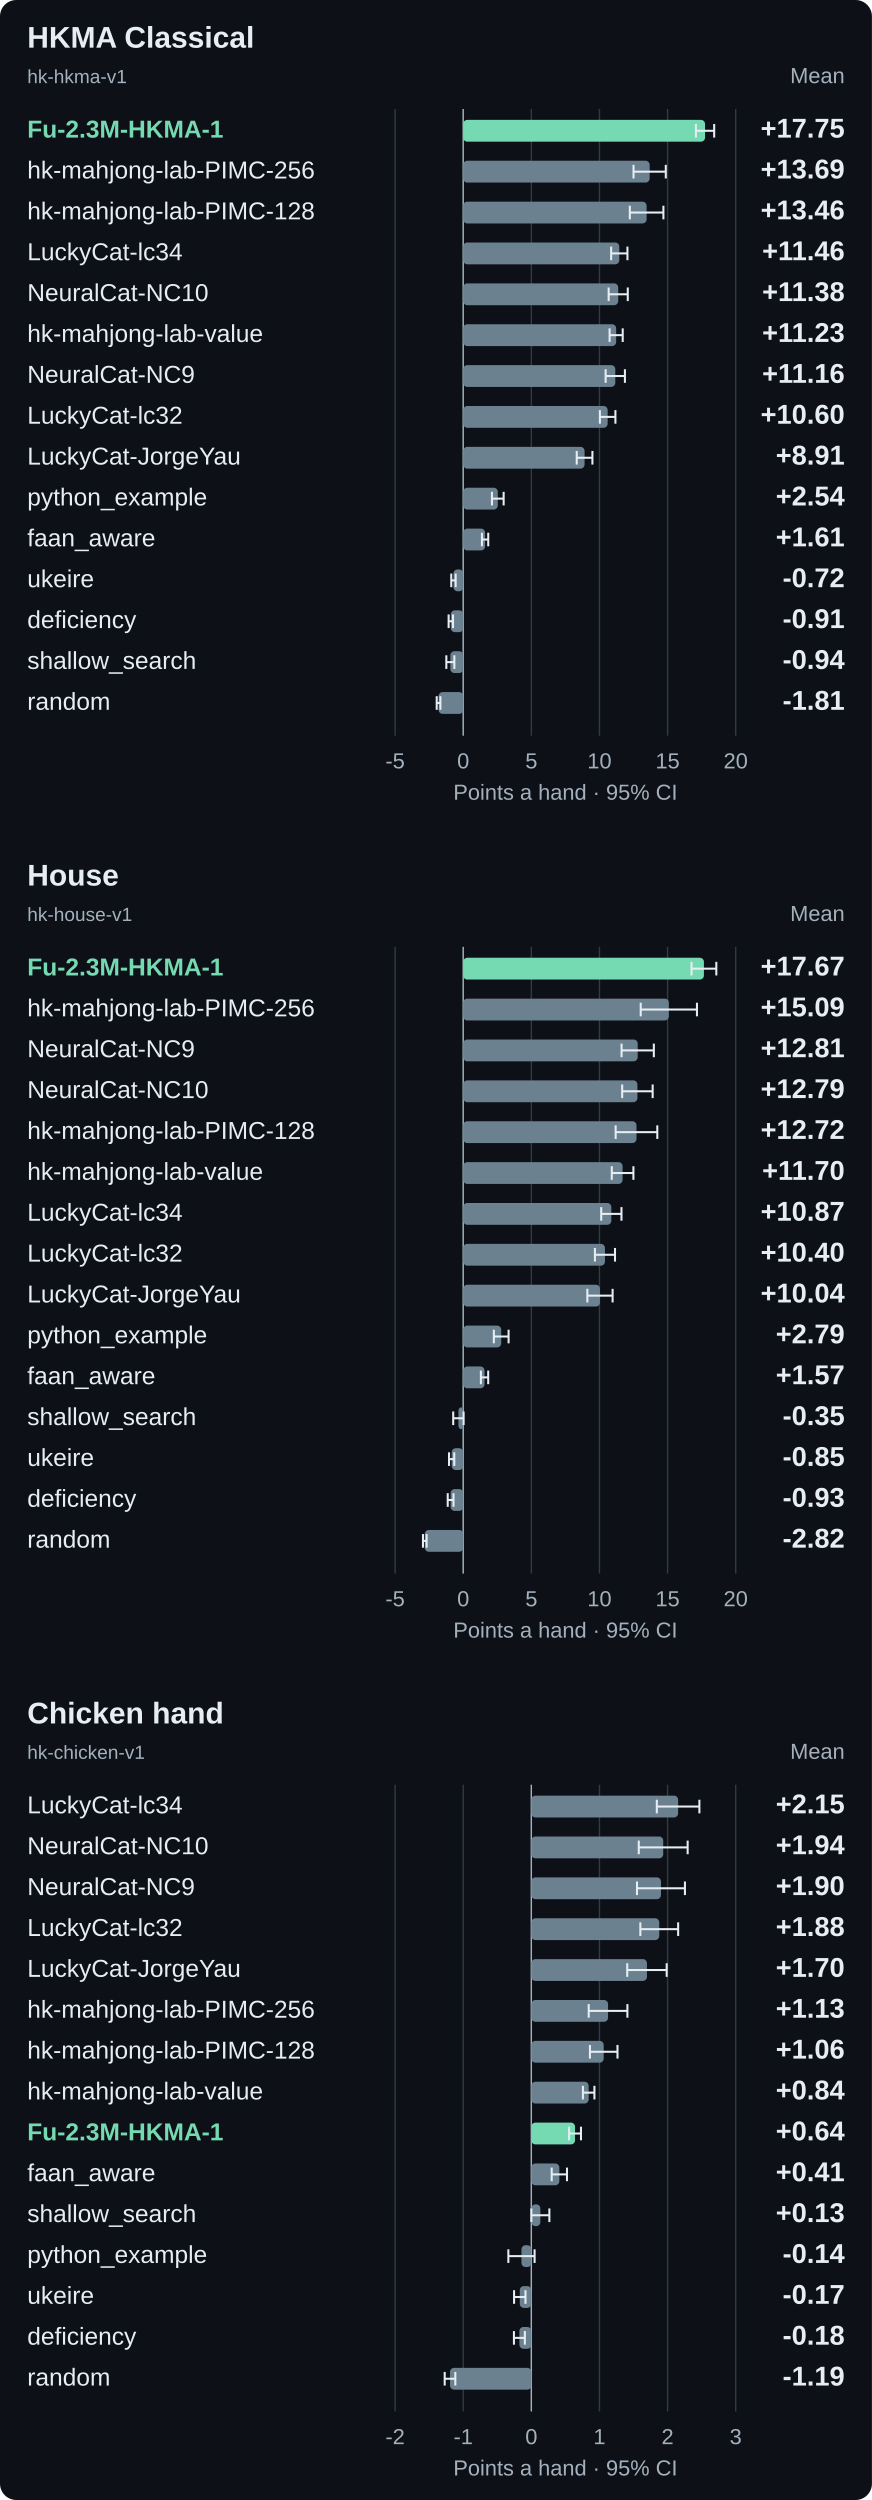
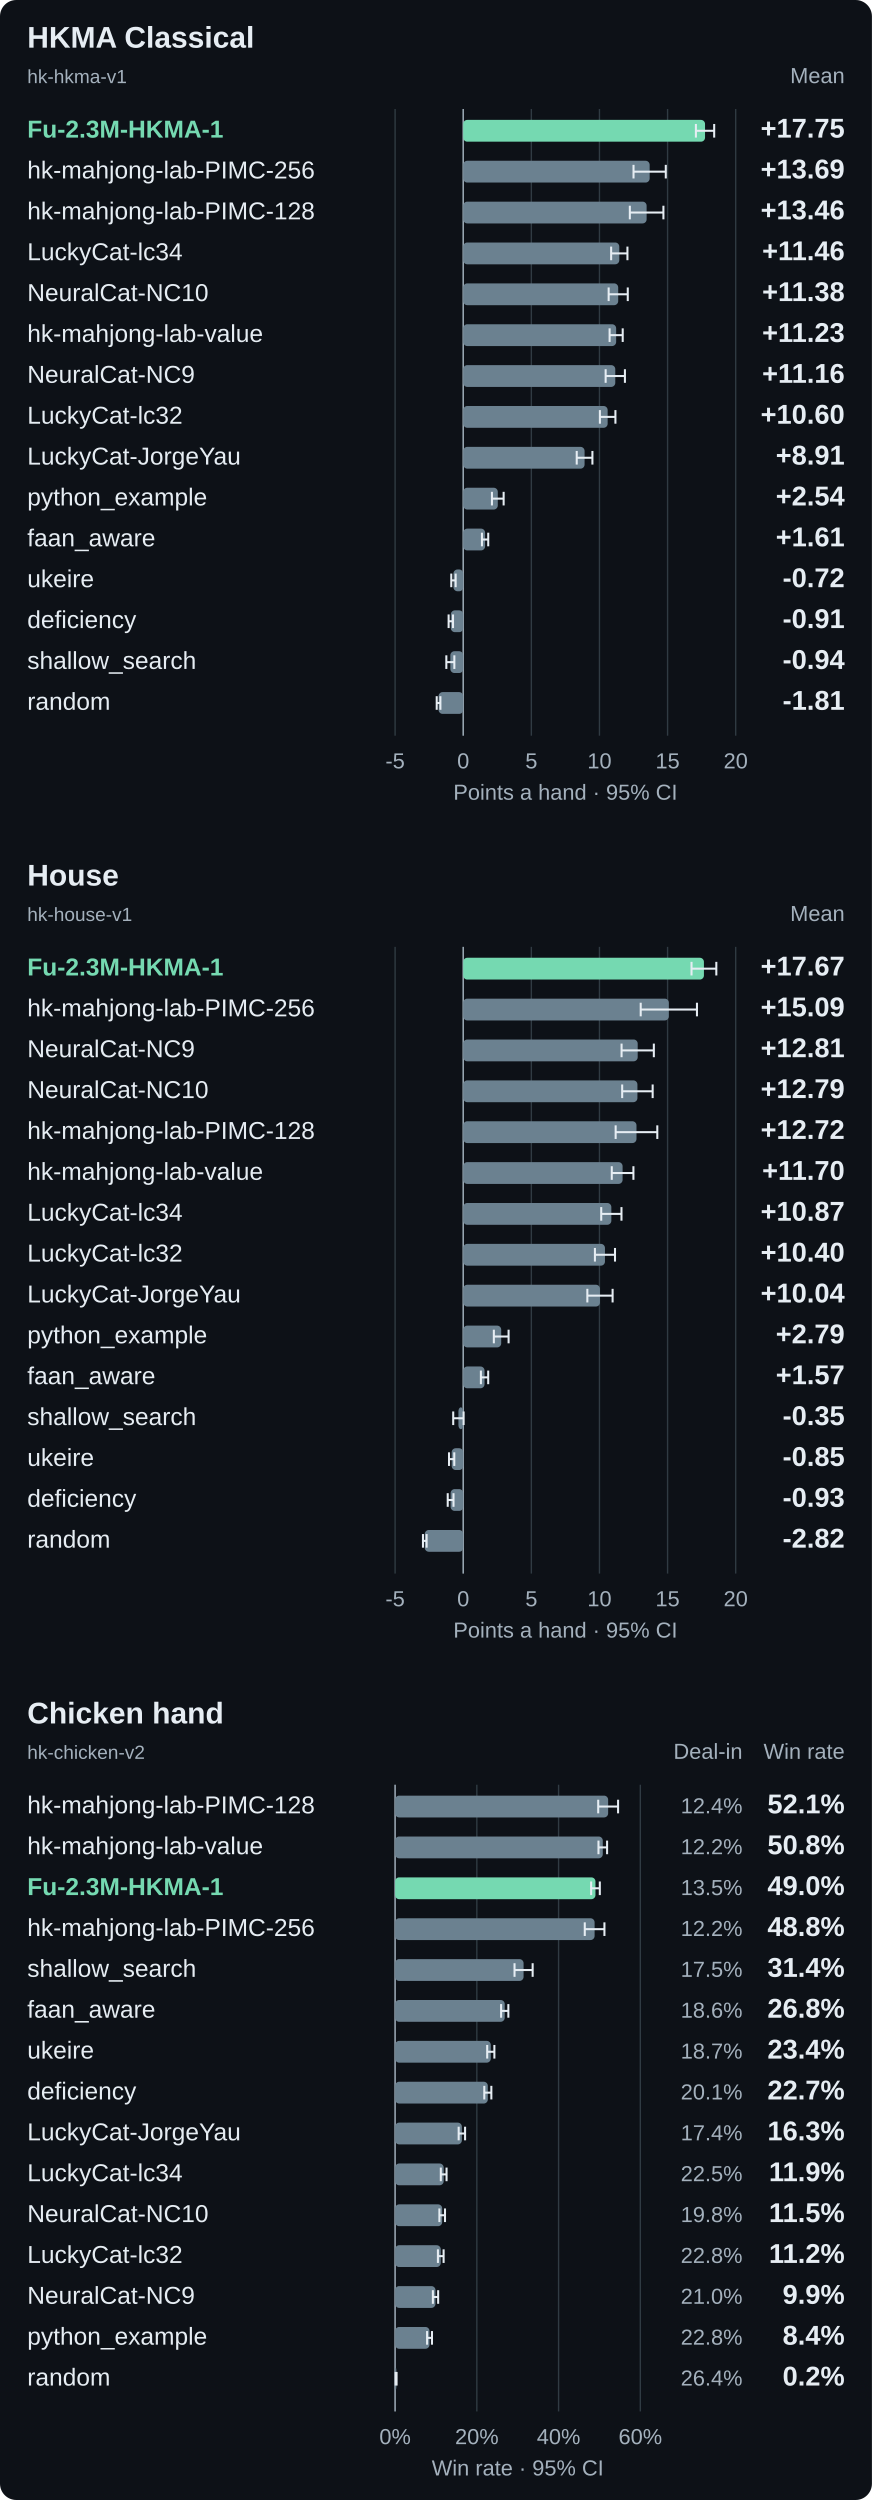
<svg xmlns="http://www.w3.org/2000/svg" viewBox="0 0 640 1835" role="img" aria-labelledby="chart-title chart-desc">
  <rect width="640" height="1835" rx="12" fill="#0d1117" />
  <g font-family="-apple-system,BlinkMacSystemFont,Segoe UI,Arial,sans-serif" fill="#e6edf3">
    <text x="20" y="35" font-size="22" font-weight="700">HKMA Classical</text>
    <text x="20" y="61" font-size="14" fill="#a4b1bd">hk-hkma-v1</text>
    <text x="620" y="61" font-size="16" text-anchor="end" fill="#a4b1bd">Mean</text>
    <path d="M290.00 80V540" stroke="#303b43" />
    <text x="290.00" y="564" font-size="16" text-anchor="middle" fill="#a4b1bd">-5</text>
    <path d="M340.00 80V540" stroke="#303b43" />
    <text x="340.00" y="564" font-size="16" text-anchor="middle" fill="#a4b1bd">0</text>
    <path d="M390.00 80V540" stroke="#303b43" />
    <text x="390.00" y="564" font-size="16" text-anchor="middle" fill="#a4b1bd">5</text>
    <path d="M440.00 80V540" stroke="#303b43" />
    <text x="440.00" y="564" font-size="16" text-anchor="middle" fill="#a4b1bd">10</text>
    <path d="M490.00 80V540" stroke="#303b43" />
    <text x="490.00" y="564" font-size="16" text-anchor="middle" fill="#a4b1bd">15</text>
    <path d="M540.00 80V540" stroke="#303b43" />
    <text x="540.00" y="564" font-size="16" text-anchor="middle" fill="#a4b1bd">20</text>
    <path d="M340.00 80V540" stroke="#a4b1bd" />
    <text x="20" y="101" font-size="18" fill="#75d9b1" font-weight="700">Fu-2.3M-HKMA-1</text>
    <g>
      <rect x="340.00" y="88" width="177.50" height="16" rx="3" fill="#75d9b1" />
      <path d="M510.79 96H524.21M510.79 91v10M524.21 91v10" stroke="#e6edf3" stroke-width="1.5" />
    </g>
    <text x="620" y="101" font-size="20" text-anchor="end" font-weight="600">+17.75</text>
    <text x="20" y="131" font-size="18" fill="#e6edf3" font-weight="400">hk-mahjong-lab-PIMC-256</text>
    <g>
      <rect x="340.00" y="118" width="136.85" height="16" rx="3" fill="#6b8190" />
      <path d="M465.01 126H488.69M465.01 121v10M488.69 121v10" stroke="#e6edf3" stroke-width="1.5" />
    </g>
    <text x="620" y="131" font-size="20" text-anchor="end" font-weight="600">+13.69</text>
    <text x="20" y="161" font-size="18" fill="#e6edf3" font-weight="400">hk-mahjong-lab-PIMC-128</text>
    <g>
      <rect x="340.00" y="148" width="134.62" height="16" rx="3" fill="#6b8190" />
      <path d="M462.30 156H486.95M462.30 151v10M486.95 151v10" stroke="#e6edf3" stroke-width="1.5" />
    </g>
    <text x="620" y="161" font-size="20" text-anchor="end" font-weight="600">+13.46</text>
    <text x="20" y="191" font-size="18" fill="#e6edf3" font-weight="400">LuckyCat-lc34</text>
    <g>
      <rect x="340.00" y="178" width="114.56" height="16" rx="3" fill="#6b8190" />
      <path d="M448.58 186H460.54M448.58 181v10M460.54 181v10" stroke="#e6edf3" stroke-width="1.5" />
    </g>
    <text x="620" y="191" font-size="20" text-anchor="end" font-weight="600">+11.46</text>
    <text x="20" y="221" font-size="18" fill="#e6edf3" font-weight="400">NeuralCat-NC10</text>
    <g>
      <rect x="340.00" y="208" width="113.76" height="16" rx="3" fill="#6b8190" />
      <path d="M446.75 216H460.78M446.75 211v10M460.78 211v10" stroke="#e6edf3" stroke-width="1.5" />
    </g>
    <text x="620" y="221" font-size="20" text-anchor="end" font-weight="600">+11.38</text>
    <text x="20" y="251" font-size="18" fill="#e6edf3" font-weight="400">hk-mahjong-lab-value</text>
    <g>
      <rect x="340.00" y="238" width="112.26" height="16" rx="3" fill="#6b8190" />
      <path d="M447.45 246H457.07M447.45 241v10M457.07 241v10" stroke="#e6edf3" stroke-width="1.5" />
    </g>
    <text x="620" y="251" font-size="20" text-anchor="end" font-weight="600">+11.23</text>
    <text x="20" y="281" font-size="18" fill="#e6edf3" font-weight="400">NeuralCat-NC9</text>
    <g>
      <rect x="340.00" y="268" width="111.62" height="16" rx="3" fill="#6b8190" />
      <path d="M444.54 276H458.69M444.54 271v10M458.69 271v10" stroke="#e6edf3" stroke-width="1.5" />
    </g>
    <text x="620" y="281" font-size="20" text-anchor="end" font-weight="600">+11.16</text>
    <text x="20" y="311" font-size="18" fill="#e6edf3" font-weight="400">LuckyCat-lc32</text>
    <g>
      <rect x="340.00" y="298" width="106.02" height="16" rx="3" fill="#6b8190" />
      <path d="M440.32 306H451.72M440.32 301v10M451.72 301v10" stroke="#e6edf3" stroke-width="1.5" />
    </g>
    <text x="620" y="311" font-size="20" text-anchor="end" font-weight="600">+10.60</text>
    <text x="20" y="341" font-size="18" fill="#e6edf3" font-weight="400">LuckyCat-JorgeYau</text>
    <g>
      <rect x="340.00" y="328" width="89.08" height="16" rx="3" fill="#6b8190" />
      <path d="M423.32 336H434.83M423.32 331v10M434.83 331v10" stroke="#e6edf3" stroke-width="1.5" />
    </g>
    <text x="620" y="341" font-size="20" text-anchor="end" font-weight="600">+8.91</text>
    <text x="20" y="371" font-size="18" fill="#e6edf3" font-weight="400">python_example</text>
    <g>
      <rect x="340.00" y="358" width="25.38" height="16" rx="3" fill="#6b8190" />
      <path d="M361.08 366H369.67M361.08 361v10M369.67 361v10" stroke="#e6edf3" stroke-width="1.5" />
    </g>
    <text x="620" y="371" font-size="20" text-anchor="end" font-weight="600">+2.54</text>
    <text x="20" y="401" font-size="18" fill="#e6edf3" font-weight="400">faan_aware</text>
    <g>
      <rect x="340.00" y="388" width="16.06" height="16" rx="3" fill="#6b8190" />
      <path d="M353.74 396H358.37M353.74 391v10M358.37 391v10" stroke="#e6edf3" stroke-width="1.5" />
    </g>
    <text x="620" y="401" font-size="20" text-anchor="end" font-weight="600">+1.61</text>
    <text x="20" y="431" font-size="18" fill="#e6edf3" font-weight="400">ukeire</text>
    <g>
      <rect x="332.84" y="418" width="7.16" height="16" rx="3" fill="#6b8190" />
      <path d="M331.24 426H334.45M331.24 421v10M334.45 421v10" stroke="#e6edf3" stroke-width="1.5" />
    </g>
    <text x="620" y="431" font-size="20" text-anchor="end" font-weight="600">-0.72</text>
    <text x="20" y="461" font-size="18" fill="#e6edf3" font-weight="400">deficiency</text>
    <g>
      <rect x="330.90" y="448" width="9.10" height="16" rx="3" fill="#6b8190" />
      <path d="M329.29 456H332.51M329.29 451v10M332.51 451v10" stroke="#e6edf3" stroke-width="1.5" />
    </g>
    <text x="620" y="461" font-size="20" text-anchor="end" font-weight="600">-0.91</text>
    <text x="20" y="491" font-size="18" fill="#e6edf3" font-weight="400">shallow_search</text>
    <g>
      <rect x="330.55" y="478" width="9.45" height="16" rx="3" fill="#6b8190" />
      <path d="M327.61 486H333.49M327.61 481v10M333.49 481v10" stroke="#e6edf3" stroke-width="1.5" />
    </g>
    <text x="620" y="491" font-size="20" text-anchor="end" font-weight="600">-0.94</text>
    <text x="20" y="521" font-size="18" fill="#e6edf3" font-weight="400">random</text>
    <g>
      <rect x="321.90" y="508" width="18.10" height="16" rx="3" fill="#6b8190" />
      <path d="M320.55 516H323.26M320.55 511v10M323.26 511v10" stroke="#e6edf3" stroke-width="1.5" />
    </g>
    <text x="620" y="521" font-size="20" text-anchor="end" font-weight="600">-1.81</text>
-     <text x="415" y="587" font-size="16" text-anchor="middle" fill="#a4b1bd">Points a hand · 95% CI</text>
+     <text x="415.0" y="587" font-size="16" text-anchor="middle" fill="#a4b1bd">Points a hand · 95% CI</text>
    <text x="20" y="650" font-size="22" font-weight="700">House</text>
    <text x="20" y="676" font-size="14" fill="#a4b1bd">hk-house-v1</text>
    <text x="620" y="676" font-size="16" text-anchor="end" fill="#a4b1bd">Mean</text>
    <path d="M290.00 695V1155" stroke="#303b43" />
    <text x="290.00" y="1179" font-size="16" text-anchor="middle" fill="#a4b1bd">-5</text>
    <path d="M340.00 695V1155" stroke="#303b43" />
    <text x="340.00" y="1179" font-size="16" text-anchor="middle" fill="#a4b1bd">0</text>
    <path d="M390.00 695V1155" stroke="#303b43" />
    <text x="390.00" y="1179" font-size="16" text-anchor="middle" fill="#a4b1bd">5</text>
    <path d="M440.00 695V1155" stroke="#303b43" />
    <text x="440.00" y="1179" font-size="16" text-anchor="middle" fill="#a4b1bd">10</text>
    <path d="M490.00 695V1155" stroke="#303b43" />
    <text x="490.00" y="1179" font-size="16" text-anchor="middle" fill="#a4b1bd">15</text>
    <path d="M540.00 695V1155" stroke="#303b43" />
    <text x="540.00" y="1179" font-size="16" text-anchor="middle" fill="#a4b1bd">20</text>
    <path d="M340.00 695V1155" stroke="#a4b1bd" />
    <text x="20" y="716" font-size="18" fill="#75d9b1" font-weight="700">Fu-2.3M-HKMA-1</text>
    <g>
      <rect x="340.00" y="703" width="176.68" height="16" rx="3" fill="#75d9b1" />
      <path d="M507.58 711H525.78M507.58 706v10M525.78 706v10" stroke="#e6edf3" stroke-width="1.5" />
    </g>
    <text x="620" y="716" font-size="20" text-anchor="end" font-weight="600">+17.67</text>
    <text x="20" y="746" font-size="18" fill="#e6edf3" font-weight="400">hk-mahjong-lab-PIMC-256</text>
    <g>
      <rect x="340.00" y="733" width="150.93" height="16" rx="3" fill="#6b8190" />
      <path d="M470.28 741H511.57M470.28 736v10M511.57 736v10" stroke="#e6edf3" stroke-width="1.5" />
    </g>
    <text x="620" y="746" font-size="20" text-anchor="end" font-weight="600">+15.09</text>
    <text x="20" y="776" font-size="18" fill="#e6edf3" font-weight="400">NeuralCat-NC9</text>
    <g>
      <rect x="340.00" y="763" width="128.07" height="16" rx="3" fill="#6b8190" />
      <path d="M456.23 771H479.92M456.23 766v10M479.92 766v10" stroke="#e6edf3" stroke-width="1.5" />
    </g>
    <text x="620" y="776" font-size="20" text-anchor="end" font-weight="600">+12.81</text>
    <text x="20" y="806" font-size="18" fill="#e6edf3" font-weight="400">NeuralCat-NC10</text>
    <g>
      <rect x="340.00" y="793" width="127.87" height="16" rx="3" fill="#6b8190" />
      <path d="M456.68 801H479.05M456.68 796v10M479.05 796v10" stroke="#e6edf3" stroke-width="1.5" />
    </g>
    <text x="620" y="806" font-size="20" text-anchor="end" font-weight="600">+12.79</text>
    <text x="20" y="836" font-size="18" fill="#e6edf3" font-weight="400">hk-mahjong-lab-PIMC-128</text>
    <g>
      <rect x="340.00" y="823" width="127.18" height="16" rx="3" fill="#6b8190" />
      <path d="M451.89 831H482.46M451.89 826v10M482.46 826v10" stroke="#e6edf3" stroke-width="1.5" />
    </g>
    <text x="620" y="836" font-size="20" text-anchor="end" font-weight="600">+12.72</text>
    <text x="20" y="866" font-size="18" fill="#e6edf3" font-weight="400">hk-mahjong-lab-value</text>
    <g>
      <rect x="340.00" y="853" width="116.99" height="16" rx="3" fill="#6b8190" />
      <path d="M449.04 861H464.93M449.04 856v10M464.93 856v10" stroke="#e6edf3" stroke-width="1.5" />
    </g>
    <text x="620" y="866" font-size="20" text-anchor="end" font-weight="600">+11.70</text>
    <text x="20" y="896" font-size="18" fill="#e6edf3" font-weight="400">LuckyCat-lc34</text>
    <g>
      <rect x="340.00" y="883" width="108.73" height="16" rx="3" fill="#6b8190" />
      <path d="M441.30 891H456.16M441.30 886v10M456.16 886v10" stroke="#e6edf3" stroke-width="1.5" />
    </g>
    <text x="620" y="896" font-size="20" text-anchor="end" font-weight="600">+10.87</text>
    <text x="20" y="926" font-size="18" fill="#e6edf3" font-weight="400">LuckyCat-lc32</text>
    <g>
      <rect x="340.00" y="913" width="104.04" height="16" rx="3" fill="#6b8190" />
      <path d="M436.67 921H451.41M436.67 916v10M451.41 916v10" stroke="#e6edf3" stroke-width="1.5" />
    </g>
    <text x="620" y="926" font-size="20" text-anchor="end" font-weight="600">+10.40</text>
    <text x="20" y="956" font-size="18" fill="#e6edf3" font-weight="400">LuckyCat-JorgeYau</text>
    <g>
      <rect x="340.00" y="943" width="100.38" height="16" rx="3" fill="#6b8190" />
      <path d="M431.11 951H449.65M431.11 946v10M449.65 946v10" stroke="#e6edf3" stroke-width="1.5" />
    </g>
    <text x="620" y="956" font-size="20" text-anchor="end" font-weight="600">+10.04</text>
    <text x="20" y="986" font-size="18" fill="#e6edf3" font-weight="400">python_example</text>
    <g>
      <rect x="340.00" y="973" width="27.89" height="16" rx="3" fill="#6b8190" />
      <path d="M362.48 981H373.30M362.48 976v10M373.30 976v10" stroke="#e6edf3" stroke-width="1.5" />
    </g>
    <text x="620" y="986" font-size="20" text-anchor="end" font-weight="600">+2.79</text>
    <text x="20" y="1016" font-size="18" fill="#e6edf3" font-weight="400">faan_aware</text>
    <g>
      <rect x="340.00" y="1003" width="15.65" height="16" rx="3" fill="#6b8190" />
      <path d="M352.97 1011H358.34M352.97 1006v10M358.34 1006v10" stroke="#e6edf3" stroke-width="1.5" />
    </g>
    <text x="620" y="1016" font-size="20" text-anchor="end" font-weight="600">+1.57</text>
    <text x="20" y="1046" font-size="18" fill="#e6edf3" font-weight="400">shallow_search</text>
    <g>
      <rect x="336.48" y="1033" width="3.52" height="16" rx="3" fill="#6b8190" />
      <path d="M332.66 1041H340.29M332.66 1036v10M340.29 1036v10" stroke="#e6edf3" stroke-width="1.5" />
    </g>
    <text x="620" y="1046" font-size="20" text-anchor="end" font-weight="600">-0.35</text>
    <text x="20" y="1076" font-size="18" fill="#e6edf3" font-weight="400">ukeire</text>
    <g>
      <rect x="331.51" y="1063" width="8.49" height="16" rx="3" fill="#6b8190" />
      <path d="M329.59 1071H333.44M329.59 1066v10M333.44 1066v10" stroke="#e6edf3" stroke-width="1.5" />
    </g>
    <text x="620" y="1076" font-size="20" text-anchor="end" font-weight="600">-0.85</text>
    <text x="20" y="1106" font-size="18" fill="#e6edf3" font-weight="400">deficiency</text>
    <g>
      <rect x="330.75" y="1093" width="9.25" height="16" rx="3" fill="#6b8190" />
      <path d="M328.63 1101H332.87M328.63 1096v10M332.87 1096v10" stroke="#e6edf3" stroke-width="1.5" />
    </g>
    <text x="620" y="1106" font-size="20" text-anchor="end" font-weight="600">-0.93</text>
    <text x="20" y="1136" font-size="18" fill="#e6edf3" font-weight="400">random</text>
    <g>
      <rect x="311.79" y="1123" width="28.21" height="16" rx="3" fill="#6b8190" />
      <path d="M310.46 1131H313.12M310.46 1126v10M313.12 1126v10" stroke="#e6edf3" stroke-width="1.5" />
    </g>
    <text x="620" y="1136" font-size="20" text-anchor="end" font-weight="600">-2.82</text>
-     <text x="415" y="1202" font-size="16" text-anchor="middle" fill="#a4b1bd">Points a hand · 95% CI</text>
+     <text x="415.0" y="1202" font-size="16" text-anchor="middle" fill="#a4b1bd">Points a hand · 95% CI</text>
    <text x="20" y="1265" font-size="22" font-weight="700">Chicken hand</text>
-     <text x="20" y="1291" font-size="14" fill="#a4b1bd">hk-chicken-v1</text>
-     <text x="620" y="1291" font-size="16" text-anchor="end" fill="#a4b1bd">Mean</text>
+     <text x="20" y="1291" font-size="14" fill="#a4b1bd">hk-chicken-v2</text>
+     <text x="620" y="1291" font-size="16" text-anchor="end" fill="#a4b1bd">Win rate</text>
+     <text x="545" y="1291" font-size="16" text-anchor="end" fill="#a4b1bd">Deal-in</text>
    <path d="M290.00 1310V1770" stroke="#303b43" />
-     <text x="290.00" y="1794" font-size="16" text-anchor="middle" fill="#a4b1bd">-2</text>
-     <path d="M340.00 1310V1770" stroke="#303b43" />
-     <text x="340.00" y="1794" font-size="16" text-anchor="middle" fill="#a4b1bd">-1</text>
-     <path d="M390.00 1310V1770" stroke="#303b43" />
-     <text x="390.00" y="1794" font-size="16" text-anchor="middle" fill="#a4b1bd">0</text>
-     <path d="M440.00 1310V1770" stroke="#303b43" />
-     <text x="440.00" y="1794" font-size="16" text-anchor="middle" fill="#a4b1bd">1</text>
-     <path d="M490.00 1310V1770" stroke="#303b43" />
-     <text x="490.00" y="1794" font-size="16" text-anchor="middle" fill="#a4b1bd">2</text>
-     <path d="M540.00 1310V1770" stroke="#303b43" />
-     <text x="540.00" y="1794" font-size="16" text-anchor="middle" fill="#a4b1bd">3</text>
-     <path d="M390.00 1310V1770" stroke="#a4b1bd" />
-     <text x="20" y="1331" font-size="18" fill="#e6edf3" font-weight="400">LuckyCat-lc34</text>
-     <g>
-       <rect x="390.00" y="1318" width="107.73" height="16" rx="3" fill="#6b8190" />
-       <path d="M482.10 1326H513.35M482.10 1321v10M513.35 1321v10" stroke="#e6edf3" stroke-width="1.5" />
-     </g>
-     <text x="620" y="1331" font-size="20" text-anchor="end" font-weight="600">+2.15</text>
-     <text x="20" y="1361" font-size="18" fill="#e6edf3" font-weight="400">NeuralCat-NC10</text>
-     <g>
-       <rect x="390.00" y="1348" width="96.80" height="16" rx="3" fill="#6b8190" />
-       <path d="M468.86 1356H504.74M468.86 1351v10M504.74 1351v10" stroke="#e6edf3" stroke-width="1.5" />
-     </g>
-     <text x="620" y="1361" font-size="20" text-anchor="end" font-weight="600">+1.94</text>
-     <text x="20" y="1391" font-size="18" fill="#e6edf3" font-weight="400">NeuralCat-NC9</text>
-     <g>
-       <rect x="390.00" y="1378" width="95.15" height="16" rx="3" fill="#6b8190" />
-       <path d="M467.55 1386H502.75M467.55 1381v10M502.75 1381v10" stroke="#e6edf3" stroke-width="1.5" />
-     </g>
-     <text x="620" y="1391" font-size="20" text-anchor="end" font-weight="600">+1.90</text>
-     <text x="20" y="1421" font-size="18" fill="#e6edf3" font-weight="400">LuckyCat-lc32</text>
-     <g>
-       <rect x="390.00" y="1408" width="93.89" height="16" rx="3" fill="#6b8190" />
-       <path d="M470.01 1416H497.76M470.01 1411v10M497.76 1411v10" stroke="#e6edf3" stroke-width="1.5" />
-     </g>
-     <text x="620" y="1421" font-size="20" text-anchor="end" font-weight="600">+1.88</text>
-     <text x="20" y="1451" font-size="18" fill="#e6edf3" font-weight="400">LuckyCat-JorgeYau</text>
-     <g>
-       <rect x="390.00" y="1438" width="84.87" height="16" rx="3" fill="#6b8190" />
-       <path d="M460.38 1446H489.35M460.38 1441v10M489.35 1441v10" stroke="#e6edf3" stroke-width="1.5" />
-     </g>
-     <text x="620" y="1451" font-size="20" text-anchor="end" font-weight="600">+1.70</text>
-     <text x="20" y="1481" font-size="18" fill="#e6edf3" font-weight="400">hk-mahjong-lab-PIMC-256</text>
-     <g>
-       <rect x="390.00" y="1468" width="56.31" height="16" rx="3" fill="#6b8190" />
-       <path d="M432.11 1476H460.51M432.11 1471v10M460.51 1471v10" stroke="#e6edf3" stroke-width="1.5" />
-     </g>
-     <text x="620" y="1481" font-size="20" text-anchor="end" font-weight="600">+1.13</text>
-     <text x="20" y="1511" font-size="18" fill="#e6edf3" font-weight="400">hk-mahjong-lab-PIMC-128</text>
-     <g>
-       <rect x="390.00" y="1498" width="53.12" height="16" rx="3" fill="#6b8190" />
-       <path d="M433.01 1506H453.24M433.01 1501v10M453.24 1501v10" stroke="#e6edf3" stroke-width="1.5" />
-     </g>
-     <text x="620" y="1511" font-size="20" text-anchor="end" font-weight="600">+1.06</text>
-     <text x="20" y="1541" font-size="18" fill="#e6edf3" font-weight="400">hk-mahjong-lab-value</text>
-     <g>
-       <rect x="390.00" y="1528" width="42.08" height="16" rx="3" fill="#6b8190" />
-       <path d="M427.85 1536H436.30M427.85 1531v10M436.30 1531v10" stroke="#e6edf3" stroke-width="1.5" />
-     </g>
-     <text x="620" y="1541" font-size="20" text-anchor="end" font-weight="600">+0.84</text>
-     <text x="20" y="1571" font-size="18" fill="#75d9b1" font-weight="700">Fu-2.3M-HKMA-1</text>
-     <g>
-       <rect x="390.00" y="1558" width="32.07" height="16" rx="3" fill="#75d9b1" />
-       <path d="M417.71 1566H426.44M417.71 1561v10M426.44 1561v10" stroke="#e6edf3" stroke-width="1.5" />
-     </g>
-     <text x="620" y="1571" font-size="20" text-anchor="end" font-weight="600">+0.64</text>
-     <text x="20" y="1601" font-size="18" fill="#e6edf3" font-weight="400">faan_aware</text>
-     <g>
-       <rect x="390.00" y="1588" width="20.56" height="16" rx="3" fill="#6b8190" />
-       <path d="M404.94 1596H416.17M404.94 1591v10M416.17 1591v10" stroke="#e6edf3" stroke-width="1.5" />
-     </g>
-     <text x="620" y="1601" font-size="20" text-anchor="end" font-weight="600">+0.41</text>
-     <text x="20" y="1631" font-size="18" fill="#e6edf3" font-weight="400">shallow_search</text>
-     <g>
-       <rect x="390.00" y="1618" width="6.62" height="16" rx="3" fill="#6b8190" />
-       <path d="M390.01 1626H403.24M390.01 1621v10M403.24 1621v10" stroke="#e6edf3" stroke-width="1.5" />
-     </g>
-     <text x="620" y="1631" font-size="20" text-anchor="end" font-weight="600">+0.13</text>
-     <text x="20" y="1661" font-size="18" fill="#e6edf3" font-weight="400">python_example</text>
-     <g>
-       <rect x="382.76" y="1648" width="7.24" height="16" rx="3" fill="#6b8190" />
-       <path d="M373.13 1656H392.39M373.13 1651v10M392.39 1651v10" stroke="#e6edf3" stroke-width="1.5" />
-     </g>
-     <text x="620" y="1661" font-size="20" text-anchor="end" font-weight="600">-0.14</text>
-     <text x="20" y="1691" font-size="18" fill="#e6edf3" font-weight="400">ukeire</text>
-     <g>
-       <rect x="381.52" y="1678" width="8.48" height="16" rx="3" fill="#6b8190" />
-       <path d="M377.33 1686H385.71M377.33 1681v10M385.71 1681v10" stroke="#e6edf3" stroke-width="1.5" />
-     </g>
-     <text x="620" y="1691" font-size="20" text-anchor="end" font-weight="600">-0.17</text>
-     <text x="20" y="1721" font-size="18" fill="#e6edf3" font-weight="400">deficiency</text>
-     <g>
-       <rect x="381.24" y="1708" width="8.76" height="16" rx="3" fill="#6b8190" />
-       <path d="M377.23 1716H385.24M377.23 1711v10M385.24 1711v10" stroke="#e6edf3" stroke-width="1.5" />
-     </g>
-     <text x="620" y="1721" font-size="20" text-anchor="end" font-weight="600">-0.18</text>
+     <text x="290.00" y="1794" font-size="16" text-anchor="middle" fill="#a4b1bd">0%</text>
+     <path d="M350.00 1310V1770" stroke="#303b43" />
+     <text x="350.00" y="1794" font-size="16" text-anchor="middle" fill="#a4b1bd">20%</text>
+     <path d="M410.00 1310V1770" stroke="#303b43" />
+     <text x="410.00" y="1794" font-size="16" text-anchor="middle" fill="#a4b1bd">40%</text>
+     <path d="M470.00 1310V1770" stroke="#303b43" />
+     <text x="470.00" y="1794" font-size="16" text-anchor="middle" fill="#a4b1bd">60%</text>
+     <path d="M290.00 1310V1770" stroke="#a4b1bd" />
+     <text x="20" y="1331" font-size="18" fill="#e6edf3" font-weight="400">hk-mahjong-lab-PIMC-128</text>
+     <g>
+       <rect x="290.00" y="1318" width="156.38" height="16" rx="3" fill="#6b8190" />
+       <path d="M439.08 1326H453.67M439.08 1321v10M453.67 1321v10" stroke="#e6edf3" stroke-width="1.5" />
+     </g>
+     <text x="620" y="1331" font-size="20" text-anchor="end" font-weight="600">52.1%</text>
+     <text x="545" y="1331" font-size="16" text-anchor="end" fill="#a4b1bd">12.4%</text>
+     <text x="20" y="1361" font-size="18" fill="#e6edf3" font-weight="400">hk-mahjong-lab-value</text>
+     <g>
+       <rect x="290.00" y="1348" width="152.44" height="16" rx="3" fill="#6b8190" />
+       <path d="M439.28 1356H445.60M439.28 1351v10M445.60 1351v10" stroke="#e6edf3" stroke-width="1.5" />
+     </g>
+     <text x="620" y="1361" font-size="20" text-anchor="end" font-weight="600">50.8%</text>
+     <text x="545" y="1361" font-size="16" text-anchor="end" fill="#a4b1bd">12.2%</text>
+     <text x="20" y="1391" font-size="18" fill="#75d9b1" font-weight="700">Fu-2.3M-HKMA-1</text>
+     <g>
+       <rect x="290.00" y="1378" width="147.07" height="16" rx="3" fill="#75d9b1" />
+       <path d="M433.89 1386H440.26M433.89 1381v10M440.26 1381v10" stroke="#e6edf3" stroke-width="1.5" />
+     </g>
+     <text x="620" y="1391" font-size="20" text-anchor="end" font-weight="600">49.0%</text>
+     <text x="545" y="1391" font-size="16" text-anchor="end" fill="#a4b1bd">13.5%</text>
+     <text x="20" y="1421" font-size="18" fill="#e6edf3" font-weight="400">hk-mahjong-lab-PIMC-256</text>
+     <g>
+       <rect x="290.00" y="1408" width="146.44" height="16" rx="3" fill="#6b8190" />
+       <path d="M429.22 1416H443.65M429.22 1411v10M443.65 1411v10" stroke="#e6edf3" stroke-width="1.5" />
+     </g>
+     <text x="620" y="1421" font-size="20" text-anchor="end" font-weight="600">48.8%</text>
+     <text x="545" y="1421" font-size="16" text-anchor="end" fill="#a4b1bd">12.2%</text>
+     <text x="20" y="1451" font-size="18" fill="#e6edf3" font-weight="400">shallow_search</text>
+     <g>
+       <rect x="290.00" y="1438" width="94.31" height="16" rx="3" fill="#6b8190" />
+       <path d="M377.66 1446H390.96M377.66 1441v10M390.96 1441v10" stroke="#e6edf3" stroke-width="1.5" />
+     </g>
+     <text x="620" y="1451" font-size="20" text-anchor="end" font-weight="600">31.4%</text>
+     <text x="545" y="1451" font-size="16" text-anchor="end" fill="#a4b1bd">17.5%</text>
+     <text x="20" y="1481" font-size="18" fill="#e6edf3" font-weight="400">faan_aware</text>
+     <g>
+       <rect x="290.00" y="1468" width="80.47" height="16" rx="3" fill="#6b8190" />
+       <path d="M367.81 1476H373.14M367.81 1471v10M373.14 1471v10" stroke="#e6edf3" stroke-width="1.5" />
+     </g>
+     <text x="620" y="1481" font-size="20" text-anchor="end" font-weight="600">26.8%</text>
+     <text x="545" y="1481" font-size="16" text-anchor="end" fill="#a4b1bd">18.6%</text>
+     <text x="20" y="1511" font-size="18" fill="#e6edf3" font-weight="400">ukeire</text>
+     <g>
+       <rect x="290.00" y="1498" width="70.24" height="16" rx="3" fill="#6b8190" />
+       <path d="M357.60 1506H362.87M357.60 1501v10M362.87 1501v10" stroke="#e6edf3" stroke-width="1.5" />
+     </g>
+     <text x="620" y="1511" font-size="20" text-anchor="end" font-weight="600">23.4%</text>
+     <text x="545" y="1511" font-size="16" text-anchor="end" fill="#a4b1bd">18.7%</text>
+     <text x="20" y="1541" font-size="18" fill="#e6edf3" font-weight="400">deficiency</text>
+     <g>
+       <rect x="290.00" y="1528" width="68.06" height="16" rx="3" fill="#6b8190" />
+       <path d="M355.47 1536H360.65M355.47 1531v10M360.65 1531v10" stroke="#e6edf3" stroke-width="1.5" />
+     </g>
+     <text x="620" y="1541" font-size="20" text-anchor="end" font-weight="600">22.7%</text>
+     <text x="545" y="1541" font-size="16" text-anchor="end" fill="#a4b1bd">20.1%</text>
+     <text x="20" y="1571" font-size="18" fill="#e6edf3" font-weight="400">LuckyCat-JorgeYau</text>
+     <g>
+       <rect x="290.00" y="1558" width="49.01" height="16" rx="3" fill="#6b8190" />
+       <path d="M336.66 1566H341.37M336.66 1561v10M341.37 1561v10" stroke="#e6edf3" stroke-width="1.5" />
+     </g>
+     <text x="620" y="1571" font-size="20" text-anchor="end" font-weight="600">16.3%</text>
+     <text x="545" y="1571" font-size="16" text-anchor="end" fill="#a4b1bd">17.4%</text>
+     <text x="20" y="1601" font-size="18" fill="#e6edf3" font-weight="400">LuckyCat-lc34</text>
+     <g>
+       <rect x="290.00" y="1588" width="35.66" height="16" rx="3" fill="#6b8190" />
+       <path d="M323.56 1596H327.77M323.56 1591v10M327.77 1591v10" stroke="#e6edf3" stroke-width="1.5" />
+     </g>
+     <text x="620" y="1601" font-size="20" text-anchor="end" font-weight="600">11.9%</text>
+     <text x="545" y="1601" font-size="16" text-anchor="end" fill="#a4b1bd">22.5%</text>
+     <text x="20" y="1631" font-size="18" fill="#e6edf3" font-weight="400">NeuralCat-NC10</text>
+     <g>
+       <rect x="290.00" y="1618" width="34.57" height="16" rx="3" fill="#6b8190" />
+       <path d="M322.52 1626H326.63M322.52 1621v10M326.63 1621v10" stroke="#e6edf3" stroke-width="1.5" />
+     </g>
+     <text x="620" y="1631" font-size="20" text-anchor="end" font-weight="600">11.5%</text>
+     <text x="545" y="1631" font-size="16" text-anchor="end" fill="#a4b1bd">19.8%</text>
+     <text x="20" y="1661" font-size="18" fill="#e6edf3" font-weight="400">LuckyCat-lc32</text>
+     <g>
+       <rect x="290.00" y="1648" width="33.52" height="16" rx="3" fill="#6b8190" />
+       <path d="M321.44 1656H325.61M321.44 1651v10M325.61 1651v10" stroke="#e6edf3" stroke-width="1.5" />
+     </g>
+     <text x="620" y="1661" font-size="20" text-anchor="end" font-weight="600">11.2%</text>
+     <text x="545" y="1661" font-size="16" text-anchor="end" fill="#a4b1bd">22.8%</text>
+     <text x="20" y="1691" font-size="18" fill="#e6edf3" font-weight="400">NeuralCat-NC9</text>
+     <g>
+       <rect x="290.00" y="1678" width="29.66" height="16" rx="3" fill="#6b8190" />
+       <path d="M317.73 1686H321.60M317.73 1681v10M321.60 1681v10" stroke="#e6edf3" stroke-width="1.5" />
+     </g>
+     <text x="620" y="1691" font-size="20" text-anchor="end" font-weight="600">9.9%</text>
+     <text x="545" y="1691" font-size="16" text-anchor="end" fill="#a4b1bd">21.0%</text>
+     <text x="20" y="1721" font-size="18" fill="#e6edf3" font-weight="400">python_example</text>
+     <g>
+       <rect x="290.00" y="1708" width="25.27" height="16" rx="3" fill="#6b8190" />
+       <path d="M313.48 1716H317.07M313.48 1711v10M317.07 1711v10" stroke="#e6edf3" stroke-width="1.5" />
+     </g>
+     <text x="620" y="1721" font-size="20" text-anchor="end" font-weight="600">8.4%</text>
+     <text x="545" y="1721" font-size="16" text-anchor="end" fill="#a4b1bd">22.8%</text>
    <text x="20" y="1751" font-size="18" fill="#e6edf3" font-weight="400">random</text>
    <g>
-       <rect x="330.31" y="1738" width="59.69" height="16" rx="3" fill="#6b8190" />
-       <path d="M326.41 1746H334.21M326.41 1741v10M334.21 1741v10" stroke="#e6edf3" stroke-width="1.5" />
-     </g>
-     <text x="620" y="1751" font-size="20" text-anchor="end" font-weight="600">-1.19</text>
-     <text x="415" y="1817" font-size="16" text-anchor="middle" fill="#a4b1bd">Points a hand · 95% CI</text>
+       <rect x="290.00" y="1738" width="1.00" height="16" rx="3" fill="#6b8190" />
+       <path d="M290.42 1746H291.08M290.42 1741v10M291.08 1741v10" stroke="#e6edf3" stroke-width="1.5" />
+     </g>
+     <text x="620" y="1751" font-size="20" text-anchor="end" font-weight="600">0.2%</text>
+     <text x="545" y="1751" font-size="16" text-anchor="end" fill="#a4b1bd">26.4%</text>
+     <text x="380.0" y="1817" font-size="16" text-anchor="middle" fill="#a4b1bd">Win rate · 95% CI</text>
  </g>
</svg>
